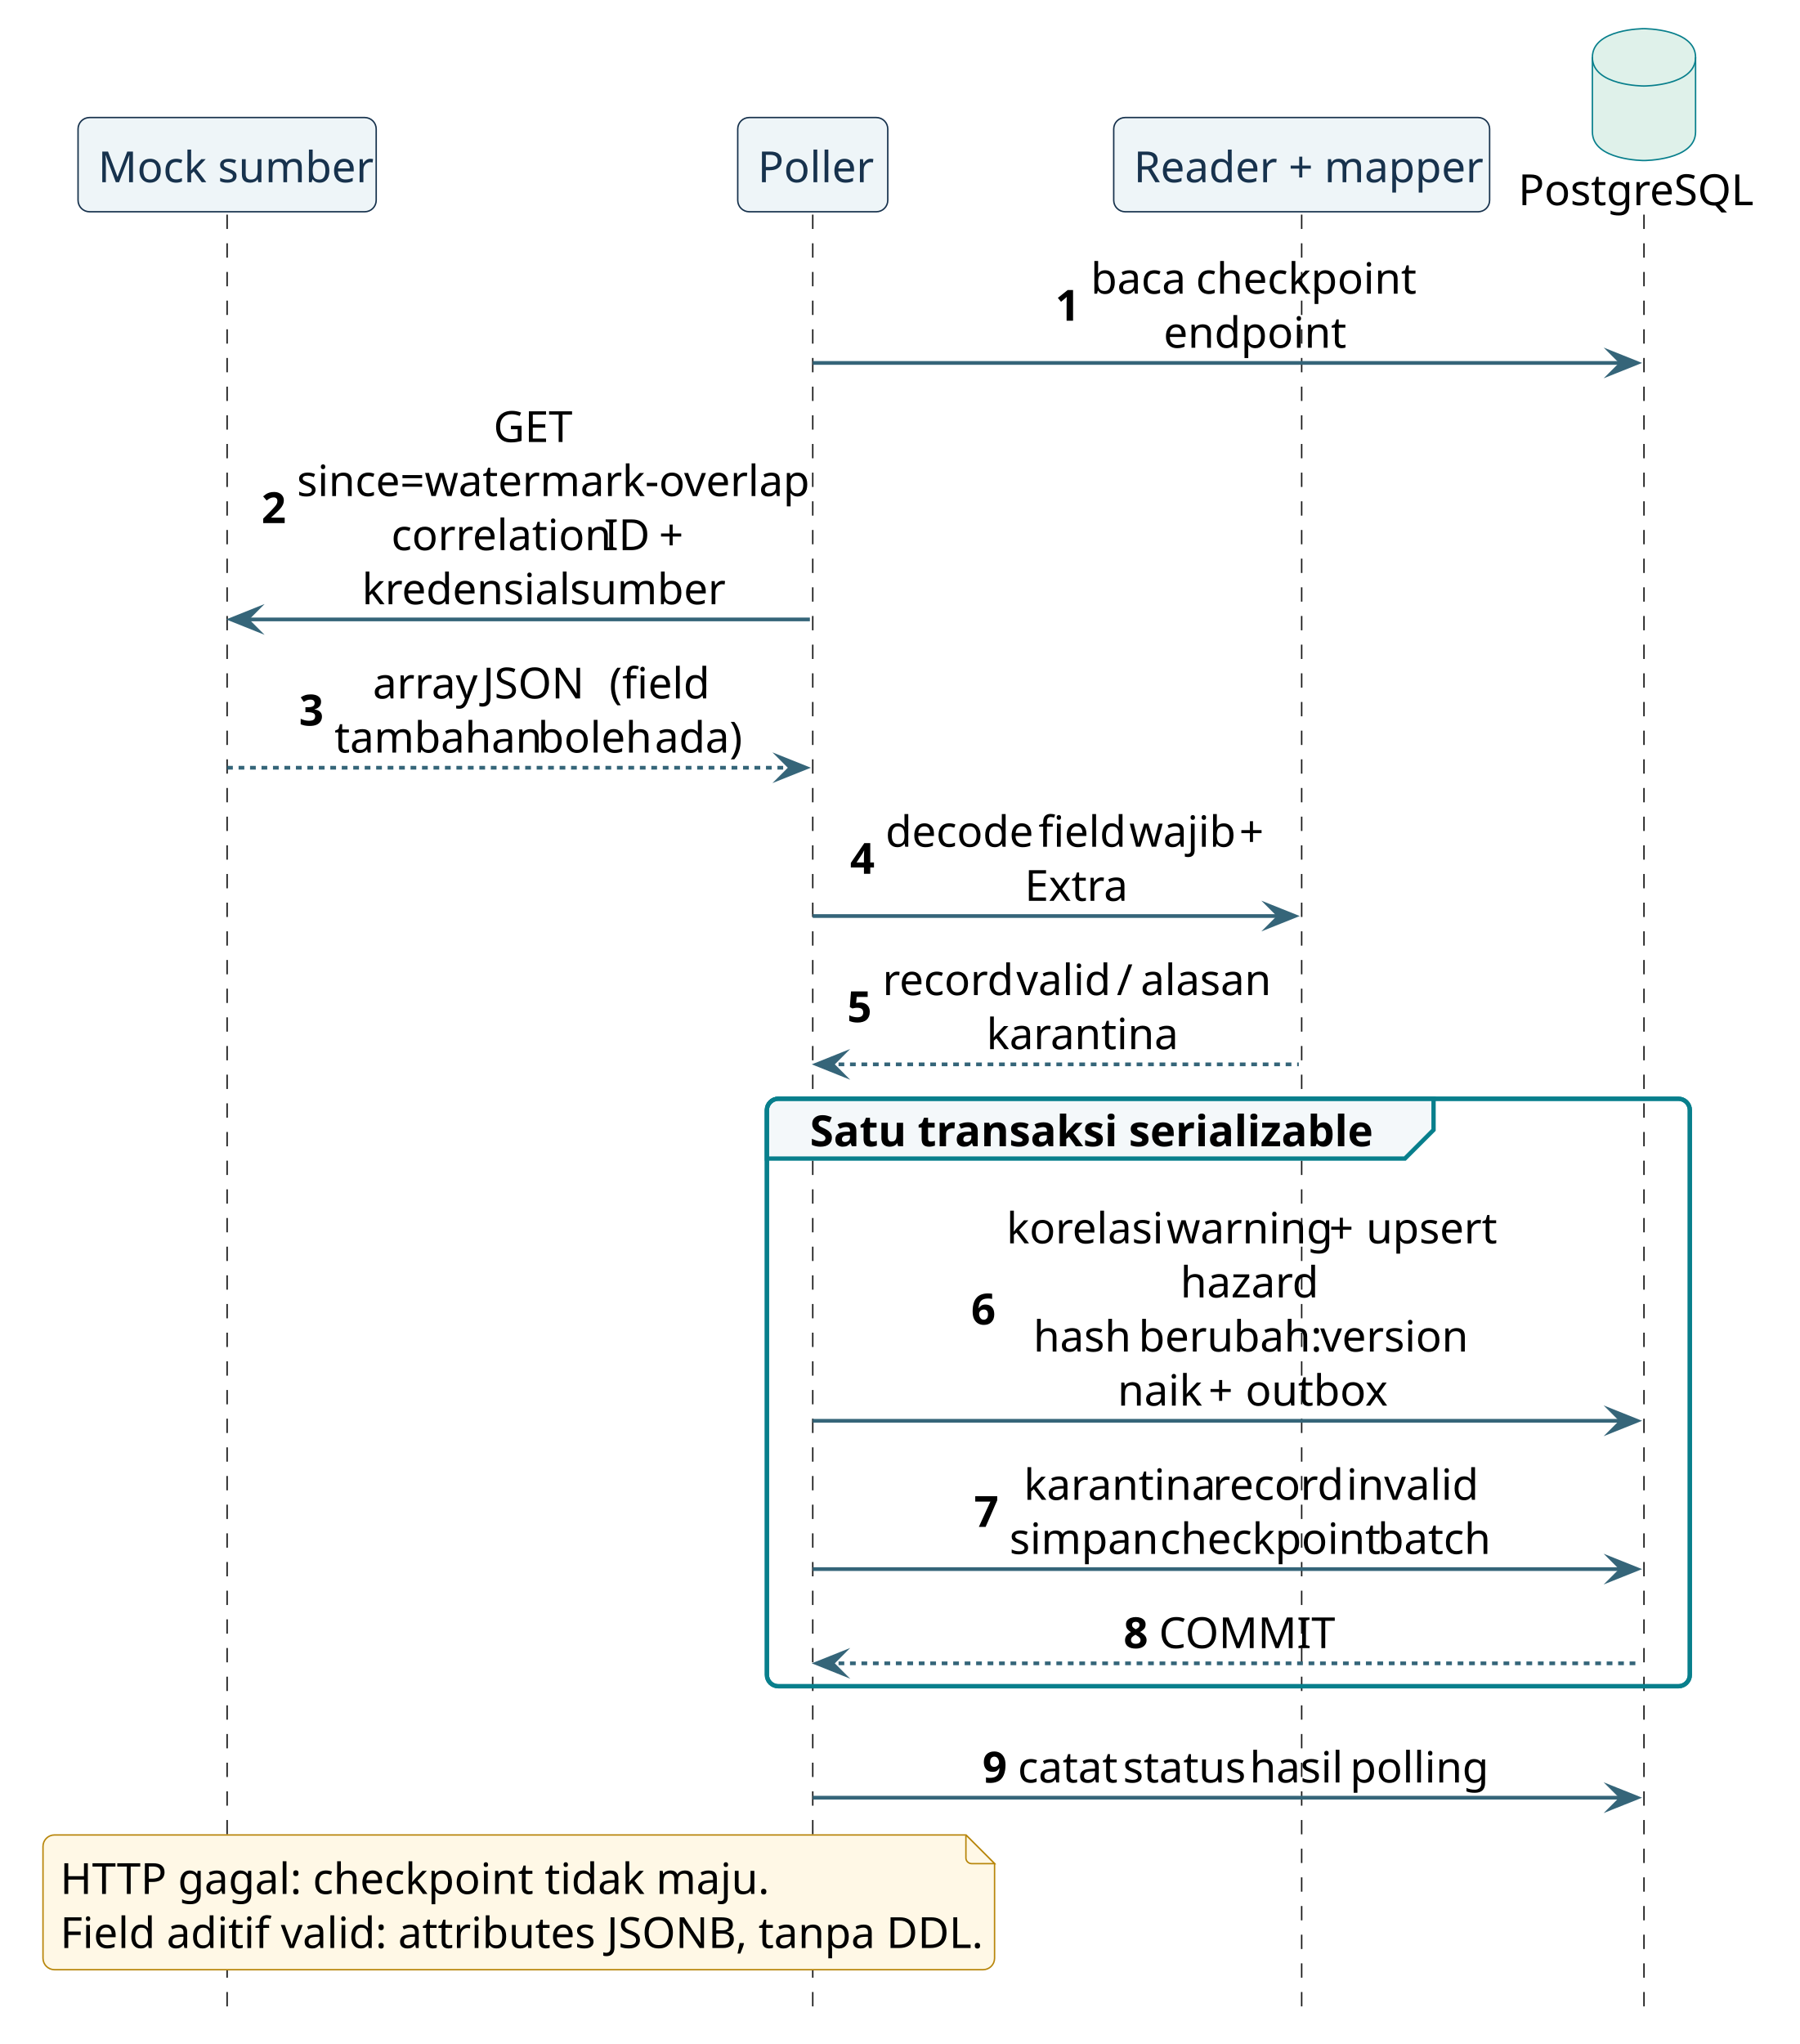
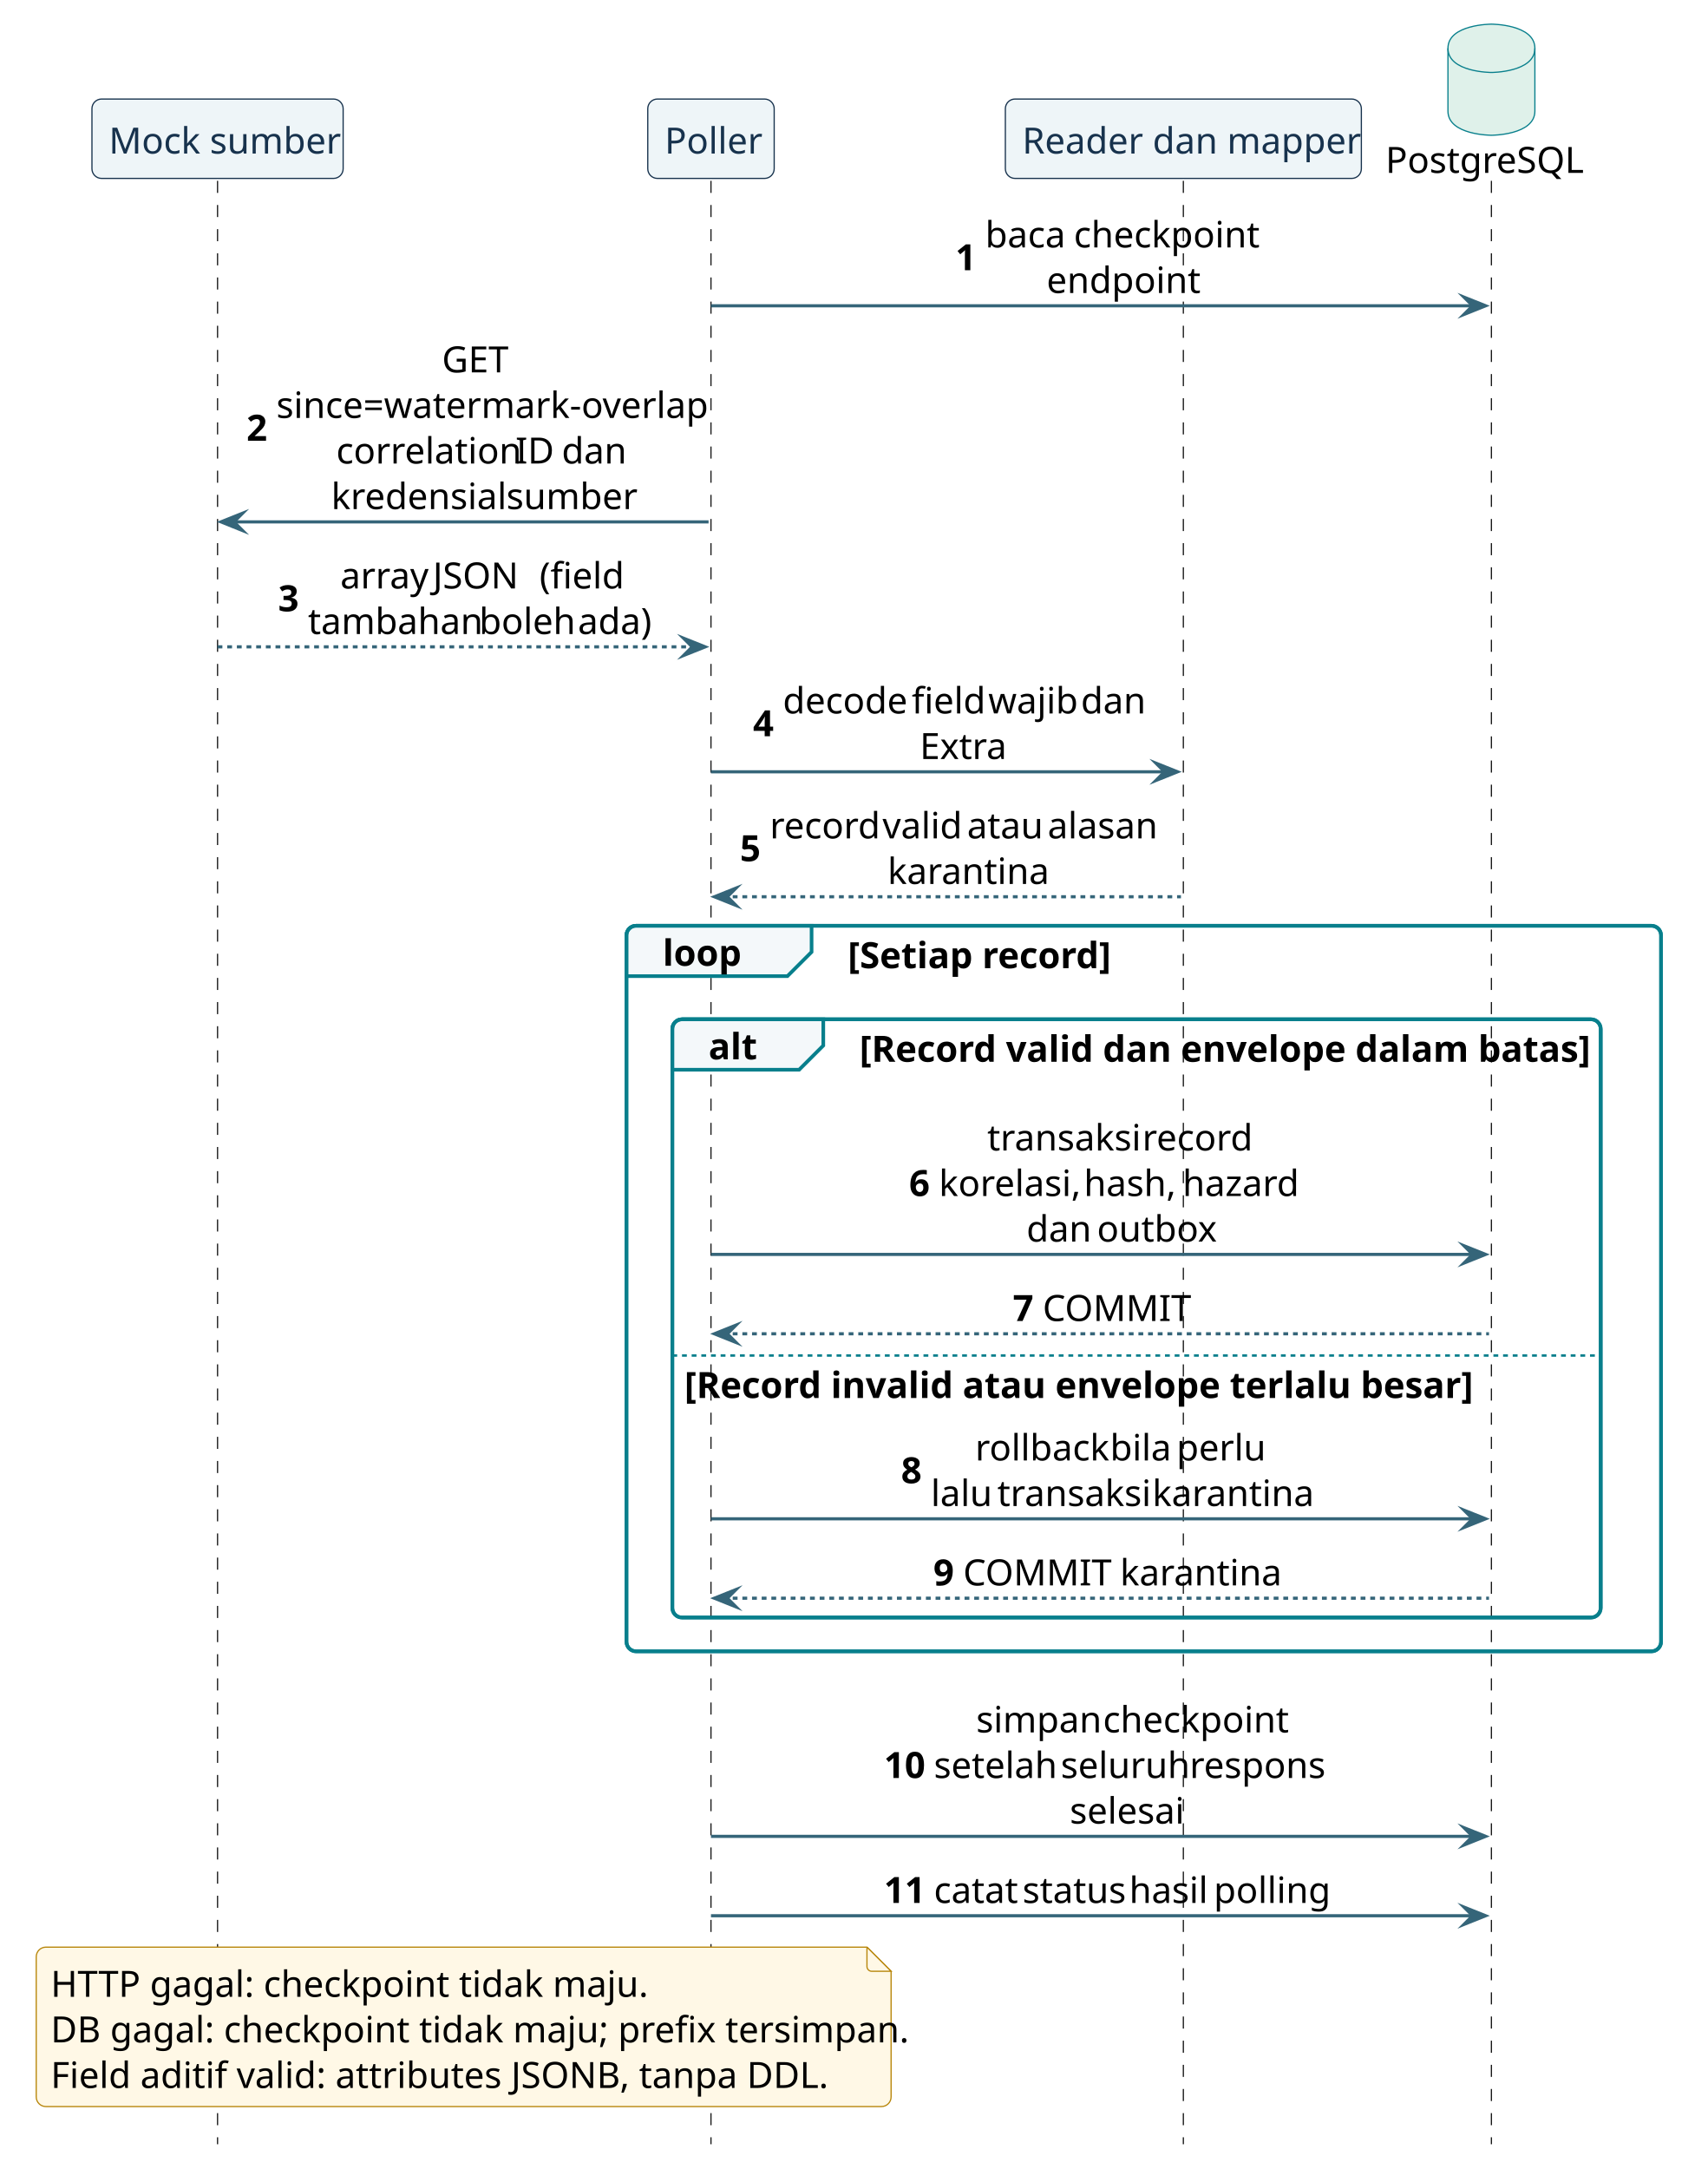
- <svg xmlns="http://www.w3.org/2000/svg" version="1.1" data-diagram-type="SEQUENCE" style="width:628px;height:713px;background:#FFFFFF;" width="628px" height="713px" viewBox="0 0 628 713" zoomAndPan="magnify" preserveAspectRatio="none" contentStyleType="text/css">
+ <svg xmlns="http://www.w3.org/2000/svg" version="1.1" data-diagram-type="SEQUENCE" style="width:707px;height:898px;background:#FFFFFF;" width="707px" height="898px" viewBox="0 0 707 898" zoomAndPan="magnify" preserveAspectRatio="none" contentStyleType="text/css">
  <defs />
  <g font-family="sans-serif" lengthAdjust="spacing">
-     <rect x="267.565" y="383.273" width="322.01" height="204.938" fill="none" style="stroke:#087F8C;stroke-width:1.5;" rx="4" ry="4" />
+     <rect x="259.408" y="383.273" width="428.423" height="300.406" fill="none" style="stroke:#087F8C;stroke-width:1.5;" rx="4" ry="4" />
+     <rect x="278.408" y="422.008" width="384.423" height="247.672" fill="none" style="stroke:#087F8C;stroke-width:1.5;" rx="4" ry="4" />
    <g>
-       <rect x="75.742" y="74.867" width="8" height="627.945" fill="#000" fill-opacity="0" />
-       <line x1="79.242" y1="74.867" x2="79.242" y2="702.813" style="stroke:#181818;stroke-width:0.5;stroke-dasharray:5,5;" />
+       <rect x="86.585" y="74.867" width="8" height="812.883" fill="#000" fill-opacity="0" />
+       <line x1="90.085" y1="74.867" x2="90.085" y2="887.75" style="stroke:#181818;stroke-width:0.5;stroke-dasharray:5,5;" />
    </g>
    <g>
-       <rect x="280.065" y="74.867" width="8" height="627.945" fill="#000" fill-opacity="0" />
-       <line x1="283.565" y1="74.867" x2="283.565" y2="702.813" style="stroke:#181818;stroke-width:0.5;stroke-dasharray:5,5;" />
+       <rect x="290.908" y="74.867" width="8" height="812.883" fill="#000" fill-opacity="0" />
+       <line x1="294.408" y1="74.867" x2="294.408" y2="887.75" style="stroke:#181818;stroke-width:0.5;stroke-dasharray:5,5;" />
    </g>
    <g>
-       <rect x="450.646" y="74.867" width="8" height="627.945" fill="#000" fill-opacity="0" />
-       <line x1="454.146" y1="74.867" x2="454.146" y2="702.813" style="stroke:#181818;stroke-width:0.5;stroke-dasharray:5,5;" />
+       <rect x="486.516" y="74.867" width="8" height="812.883" fill="#000" fill-opacity="0" />
+       <line x1="490.016" y1="74.867" x2="490.016" y2="887.75" style="stroke:#181818;stroke-width:0.5;stroke-dasharray:5,5;" />
    </g>
    <g>
-       <rect x="570.075" y="74.867" width="8" height="627.945" fill="#000" fill-opacity="0" />
-       <line x1="573.575" y1="74.867" x2="573.575" y2="702.813" style="stroke:#181818;stroke-width:0.5;stroke-dasharray:5,5;" />
+       <rect x="614.079" y="74.867" width="8" height="812.883" fill="#000" fill-opacity="0" />
+       <line x1="617.579" y1="74.867" x2="617.579" y2="887.75" style="stroke:#181818;stroke-width:0.5;stroke-dasharray:5,5;" />
    </g>
-     <rect x="27.231" y="41" width="104.022" height="32.867" fill="#EEF5F8" style="stroke:#17324D;stroke-width:0.5;" rx="4" ry="4" />
-     <text x="34.231" y="63.571" fill="#17324D" font-size="15" textLength="90.022">Mock sumber</text>
-     <rect x="257.39" y="41" width="52.35" height="32.867" fill="#EEF5F8" style="stroke:#17324D;stroke-width:0.5;" rx="4" ry="4" />
-     <text x="264.39" y="63.571" fill="#17324D" font-size="15" textLength="38.35">Poller</text>
-     <rect x="388.57" y="41" width="131.151" height="32.867" fill="#EEF5F8" style="stroke:#17324D;stroke-width:0.5;" rx="4" ry="4" />
-     <text x="395.57" y="63.571" fill="#17324D" font-size="15" textLength="117.151">Reader + mapper</text>
-     <text x="529.721" y="71.571" fill="#000" font-size="15" textLength="81.709">PostgreSQL</text>
-     <path d="M555.575,20 C555.575,10 573.575,10 573.575,10 C573.575,10 591.575,10 591.575,20 L591.575,46 C591.575,56 573.575,56 573.575,56 C573.575,56 555.575,56 555.575,46 L555.575,20" style="stroke:#087F8C;stroke-width:0.5;" fill="#DFF1EA" />
-     <path d="M555.575,20 C555.575,30 573.575,30 573.575,30 C573.575,30 591.575,30 591.575,20" style="stroke:#087F8C;stroke-width:0.5;" fill="none" />
-     <polygon points="561.575,122.602,571.575,126.602,561.575,130.602,565.575,126.602" fill="#356579" style="stroke:#356579;stroke-width:1;stroke-linejoin:miter;stroke-miterlimit:10;" />
-     <line x1="283.565" y1="126.602" x2="567.575" y2="126.602" style="stroke:#356579;stroke-width:1.3;" />
-     <text x="368.196" y="111.872" fill="#000" font-size="15" font-weight="700">1</text>
-     <text x="380.538" y="102.438" fill="#000" font-size="15" textLength="32.527">baca</text>
-     <text x="413.065" y="102.438" fill="#000" font-size="15"> </text>
-     <text x="417.233" y="102.438" fill="#000" font-size="15" textLength="71.711">checkpoint</text>
-     <text x="405.964" y="121.306" fill="#000" font-size="15" textLength="57.554">endpoint</text>
-     <polygon points="90.242,212.07,80.242,216.07,90.242,220.07,86.242,216.07" fill="#356579" style="stroke:#356579;stroke-width:1;stroke-linejoin:miter;stroke-miterlimit:10;" />
-     <line x1="84.242" y1="216.07" x2="282.565" y2="216.07" style="stroke:#356579;stroke-width:1.3;" />
-     <text x="91.242" y="182.474" fill="#000" font-size="15" font-weight="700">2</text>
-     <text x="172.157" y="154.173" fill="#000" font-size="15" textLength="30.835">GET</text>
-     <text x="103.584" y="173.04" fill="#000" font-size="15" textLength="167.981">since=watermark-overlap</text>
-     <text x="136.51" y="191.907" fill="#000" font-size="15" textLength="70.034">correlation</text>
-     <text x="206.544" y="191.907" fill="#000" font-size="15"> </text>
-     <text x="210.712" y="191.907" fill="#000" font-size="15" textLength="15">ID</text>
-     <text x="225.712" y="191.907" fill="#000" font-size="15"> </text>
-     <text x="229.879" y="191.907" fill="#000" font-size="15">+</text>
-     <text x="126.296" y="210.774" fill="#000" font-size="15" textLength="68.372">kredensial</text>
-     <text x="194.668" y="210.774" fill="#000" font-size="15"> </text>
-     <text x="198.835" y="210.774" fill="#000" font-size="15" textLength="50.017">sumber</text>
-     <polygon points="271.565,263.805,281.565,267.805,271.565,271.805,275.565,267.805" fill="#356579" style="stroke:#356579;stroke-width:1;stroke-linejoin:miter;stroke-miterlimit:10;" />
-     <line x1="79.242" y1="267.805" x2="277.565" y2="267.805" style="stroke:#356579;stroke-width:1.3;stroke-dasharray:2,2;" />
-     <text x="104.345" y="253.075" fill="#000" font-size="15" font-weight="700">3</text>
-     <text x="130.061" y="243.642" fill="#000" font-size="15" textLength="34.175">array</text>
-     <text x="164.236" y="243.642" fill="#000" font-size="15"> </text>
-     <text x="168.403" y="243.642" fill="#000" font-size="15" textLength="40.005">JSON</text>
-     <text x="208.408" y="243.642" fill="#000" font-size="15"> </text>
-     <text x="212.576" y="243.642" fill="#000" font-size="15" textLength="32.512">(field</text>
-     <text x="116.687" y="262.509" fill="#000" font-size="15" textLength="66.716">tambahan</text>
-     <text x="183.403" y="262.509" fill="#000" font-size="15"> </text>
-     <text x="187.571" y="262.509" fill="#000" font-size="15" textLength="36.702">boleh</text>
-     <text x="224.272" y="262.509" fill="#000" font-size="15"> </text>
-     <text x="228.44" y="262.509" fill="#000" font-size="15" textLength="30.022">ada)</text>
-     <polygon points="442.146,315.539,452.146,319.539,442.146,323.539,446.146,319.539" fill="#356579" style="stroke:#356579;stroke-width:1;stroke-linejoin:miter;stroke-miterlimit:10;" />
-     <line x1="283.565" y1="319.539" x2="448.146" y2="319.539" style="stroke:#356579;stroke-width:1.3;" />
-     <text x="296.598" y="304.81" fill="#000" font-size="15" font-weight="700">4</text>
-     <text x="308.94" y="295.376" fill="#000" font-size="15" textLength="49.211">decode</text>
-     <text x="358.151" y="295.376" fill="#000" font-size="15"> </text>
-     <text x="362.319" y="295.376" fill="#000" font-size="15" textLength="27.517">field</text>
-     <text x="389.836" y="295.376" fill="#000" font-size="15"> </text>
-     <text x="394.003" y="295.376" fill="#000" font-size="15" textLength="34.182">wajib</text>
-     <text x="428.186" y="295.376" fill="#000" font-size="15"> </text>
-     <text x="432.353" y="295.376" fill="#000" font-size="15">+</text>
-     <text x="357.521" y="314.243" fill="#000" font-size="15" textLength="35.01">Extra</text>
-     <polygon points="294.565,367.273,284.565,371.273,294.565,375.273,290.565,371.273" fill="#356579" style="stroke:#356579;stroke-width:1;stroke-linejoin:miter;stroke-miterlimit:10;" />
-     <line x1="288.565" y1="371.273" x2="453.146" y2="371.273" style="stroke:#356579;stroke-width:1.3;stroke-dasharray:2,2;" />
-     <text x="295.565" y="356.544" fill="#000" font-size="15" font-weight="700">5</text>
-     <text x="307.907" y="347.11" fill="#000" font-size="15" textLength="42.517">record</text>
-     <text x="350.424" y="347.11" fill="#000" font-size="15"> </text>
-     <text x="354.592" y="347.11" fill="#000" font-size="15" textLength="30.85">valid</text>
-     <text x="385.441" y="347.11" fill="#000" font-size="15"> </text>
-     <text x="389.609" y="347.11" fill="#000" font-size="15">/</text>
-     <text x="393.776" y="347.11" fill="#000" font-size="15"> </text>
-     <text x="397.944" y="347.11" fill="#000" font-size="15" textLength="44.202">alasan</text>
-     <text x="344.173" y="365.978" fill="#000" font-size="15" textLength="61.707">karantina</text>
-     <path d="M271.565,383.273 L500.16,383.273 L500.16,394.141 L490.16,404.141 L267.565,404.141 L267.565,387.273 A4,4 0 0 1 271.565,383.273" style="stroke:#087F8C;stroke-width:1.5;" fill="#F4F8FA" />
-     <rect x="267.565" y="383.273" width="322.01" height="204.938" fill="none" style="stroke:#087F8C;stroke-width:1.5;" rx="4" ry="4" />
-     <text x="282.565" y="399.845" fill="#000" font-size="15" textLength="187.595" font-weight="700">Satu transaksi serializable</text>
-     <polygon points="561.575,491.609,571.575,495.609,561.575,499.609,565.575,495.609" fill="#356579" style="stroke:#356579;stroke-width:1;stroke-linejoin:miter;stroke-miterlimit:10;" />
-     <line x1="283.565" y1="495.609" x2="567.575" y2="495.609" style="stroke:#356579;stroke-width:1.3;" />
-     <text x="338.815" y="462.013" fill="#000" font-size="15" font-weight="700">6</text>
-     <text x="351.157" y="433.712" fill="#000" font-size="15" textLength="51.687">korelasi</text>
-     <text x="402.844" y="433.712" fill="#000" font-size="15"> </text>
-     <text x="407.012" y="433.712" fill="#000" font-size="15" textLength="52.529">warning</text>
-     <text x="459.541" y="433.712" fill="#000" font-size="15"> </text>
-     <text x="463.709" y="433.712" fill="#000" font-size="15">+</text>
-     <text x="472.468" y="433.712" fill="#000" font-size="15"> </text>
-     <text x="476.636" y="433.712" fill="#000" font-size="15" textLength="41.689">upsert</text>
-     <text x="411.809" y="452.579" fill="#000" font-size="15" textLength="45.864">hazard</text>
-     <text x="360.525" y="471.446" fill="#000" font-size="15" textLength="32.527">hash</text>
-     <text x="393.052" y="471.446" fill="#000" font-size="15"> </text>
-     <text x="397.219" y="471.446" fill="#000" font-size="15" textLength="59.216">berubah:</text>
-     <text x="456.436" y="471.446" fill="#000" font-size="15"> </text>
-     <text x="460.603" y="471.446" fill="#000" font-size="15" textLength="48.354">version</text>
-     <text x="389.917" y="490.313" fill="#000" font-size="15" textLength="27.517">naik</text>
-     <text x="417.434" y="490.313" fill="#000" font-size="15"> </text>
-     <text x="421.602" y="490.313" fill="#000" font-size="15">+</text>
-     <text x="430.361" y="490.313" fill="#000" font-size="15"> </text>
-     <text x="434.529" y="490.313" fill="#000" font-size="15" textLength="45.037">outbox</text>
-     <polygon points="561.575,543.344,571.575,547.344,561.575,551.344,565.575,547.344" fill="#356579" style="stroke:#356579;stroke-width:1;stroke-linejoin:miter;stroke-miterlimit:10;" />
-     <line x1="283.565" y1="547.344" x2="567.575" y2="547.344" style="stroke:#356579;stroke-width:1.3;" />
-     <text x="339.851" y="532.614" fill="#000" font-size="15" font-weight="700">7</text>
-     <text x="357.2" y="523.181" fill="#000" font-size="15" textLength="61.707">karantina</text>
-     <text x="418.906" y="523.181" fill="#000" font-size="15"> </text>
-     <text x="423.074" y="523.181" fill="#000" font-size="15" textLength="42.517">record</text>
-     <text x="465.591" y="523.181" fill="#000" font-size="15"> </text>
-     <text x="469.758" y="523.181" fill="#000" font-size="15" textLength="42.524">invalid</text>
-     <text x="352.194" y="542.048" fill="#000" font-size="15" textLength="48.354">simpan</text>
-     <text x="400.548" y="542.048" fill="#000" font-size="15"> </text>
-     <text x="404.716" y="542.048" fill="#000" font-size="15" textLength="71.711">checkpoint</text>
-     <text x="476.427" y="542.048" fill="#000" font-size="15"> </text>
-     <text x="480.595" y="542.048" fill="#000" font-size="15" textLength="36.694">batch</text>
-     <polygon points="294.565,576.211,284.565,580.211,294.565,584.211,290.565,580.211" fill="#356579" style="stroke:#356579;stroke-width:1;stroke-linejoin:miter;stroke-miterlimit:10;" />
-     <line x1="288.565" y1="580.211" x2="572.575" y2="580.211" style="stroke:#356579;stroke-width:1.3;stroke-dasharray:2,2;" />
-     <text x="391.989" y="574.915" fill="#000" font-size="15" font-weight="700">8</text>
-     <text x="404.331" y="574.915" fill="#000" font-size="15" textLength="60.82">COMMIT</text>
-     <polygon points="561.575,623.078,571.575,627.078,561.575,631.078,565.575,627.078" fill="#356579" style="stroke:#356579;stroke-width:1;stroke-linejoin:miter;stroke-miterlimit:10;" />
-     <line x1="283.565" y1="627.078" x2="567.575" y2="627.078" style="stroke:#356579;stroke-width:1.3;" />
-     <text x="342.77" y="621.782" fill="#000" font-size="15" font-weight="700">9</text>
-     <text x="355.112" y="621.782" fill="#000" font-size="15" textLength="32.52">catat</text>
-     <text x="387.632" y="621.782" fill="#000" font-size="15"> </text>
-     <text x="391.799" y="621.782" fill="#000" font-size="15" textLength="40.02">status</text>
-     <text x="431.819" y="621.782" fill="#000" font-size="15"> </text>
-     <text x="435.986" y="621.782" fill="#000" font-size="15" textLength="30.85">hasil</text>
-     <text x="466.836" y="621.782" fill="#000" font-size="15"> </text>
-     <text x="471.004" y="621.782" fill="#000" font-size="15" textLength="43.367">polling</text>
-     <path d="M15,644.078 L15,683.078 A4,4 0 0 0 19,687.078 L343,687.078 A4,4 0 0 0 347,683.078 L347,650.078 L337,640.078 L19,640.078 A4,4 0 0 0 15,644.078" style="stroke:#B8860B;stroke-width:0.5;" fill="#FFF8E6" />
-     <path d="M337,640.078 L337,648.078 A2,2 0 0 0 339,650.078 L347,650.078 L337,640.078" style="stroke:#B8860B;stroke-width:0.5;" fill="#FFF8E6" />
-     <text x="21" y="660.649" fill="#000" font-size="15" textLength="236.777">HTTP gagal: checkpoint tidak maju.</text>
-     <text x="21" y="679.517" fill="#000" font-size="15" textLength="311.807">Field aditif valid: attributes JSONB, tanpa DDL.</text>
+     <rect x="38.074" y="41" width="104.022" height="32.867" fill="#EEF5F8" style="stroke:#17324D;stroke-width:0.5;" rx="4" ry="4" />
+     <text x="45.074" y="63.571" fill="#17324D" font-size="15" textLength="90.022">Mock sumber</text>
+     <rect x="268.234" y="41" width="52.35" height="32.867" fill="#EEF5F8" style="stroke:#17324D;stroke-width:0.5;" rx="4" ry="4" />
+     <text x="275.234" y="63.571" fill="#17324D" font-size="15" textLength="38.35">Poller</text>
+     <rect x="416.307" y="41" width="147.418" height="32.867" fill="#EEF5F8" style="stroke:#17324D;stroke-width:0.5;" rx="4" ry="4" />
+     <text x="423.307" y="63.571" fill="#17324D" font-size="15" textLength="133.418">Reader dan mapper</text>
+     <text x="573.725" y="71.571" fill="#000" font-size="15" textLength="81.709">PostgreSQL</text>
+     <path d="M599.579,20 C599.579,10 617.579,10 617.579,10 C617.579,10 635.579,10 635.579,20 L635.579,46 C635.579,56 617.579,56 617.579,56 C617.579,56 599.579,56 599.579,46 L599.579,20" style="stroke:#087F8C;stroke-width:0.5;" fill="#DFF1EA" />
+     <path d="M599.579,20 C599.579,30 617.579,30 617.579,30 C617.579,30 635.579,30 635.579,20" style="stroke:#087F8C;stroke-width:0.5;" fill="none" />
+     <polygon points="605.579,122.602,615.579,126.602,605.579,130.602,609.579,126.602" fill="#356579" style="stroke:#356579;stroke-width:1;stroke-linejoin:miter;stroke-miterlimit:10;" />
+     <line x1="294.408" y1="126.602" x2="611.579" y2="126.602" style="stroke:#356579;stroke-width:1.3;" />
+     <text x="395.62" y="111.872" fill="#000" font-size="15" font-weight="700">1</text>
+     <text x="407.962" y="102.438" fill="#000" font-size="15" textLength="32.527">baca</text>
+     <text x="440.489" y="102.438" fill="#000" font-size="15"> </text>
+     <text x="444.656" y="102.438" fill="#000" font-size="15" textLength="71.711">checkpoint</text>
+     <text x="433.388" y="121.306" fill="#000" font-size="15" textLength="57.554">endpoint</text>
+     <polygon points="101.085,212.07,91.085,216.07,101.085,220.07,97.085,216.07" fill="#356579" style="stroke:#356579;stroke-width:1;stroke-linejoin:miter;stroke-miterlimit:10;" />
+     <line x1="95.085" y1="216.07" x2="293.408" y2="216.07" style="stroke:#356579;stroke-width:1.3;" />
+     <text x="102.085" y="182.474" fill="#000" font-size="15" font-weight="700">2</text>
+     <text x="183" y="154.173" fill="#000" font-size="15" textLength="30.835">GET</text>
+     <text x="114.427" y="173.04" fill="#000" font-size="15" textLength="167.981">since=watermark-overlap</text>
+     <text x="139.22" y="191.907" fill="#000" font-size="15" textLength="70.034">correlation</text>
+     <text x="209.254" y="191.907" fill="#000" font-size="15"> </text>
+     <text x="213.422" y="191.907" fill="#000" font-size="15" textLength="15">ID</text>
+     <text x="228.422" y="191.907" fill="#000" font-size="15"> </text>
+     <text x="232.589" y="191.907" fill="#000" font-size="15" textLength="25.027">dan</text>
+     <text x="137.14" y="210.774" fill="#000" font-size="15" textLength="68.372">kredensial</text>
+     <text x="205.511" y="210.774" fill="#000" font-size="15"> </text>
+     <text x="209.679" y="210.774" fill="#000" font-size="15" textLength="50.017">sumber</text>
+     <polygon points="282.408,263.805,292.408,267.805,282.408,271.805,286.408,267.805" fill="#356579" style="stroke:#356579;stroke-width:1;stroke-linejoin:miter;stroke-miterlimit:10;" />
+     <line x1="90.085" y1="267.805" x2="288.408" y2="267.805" style="stroke:#356579;stroke-width:1.3;stroke-dasharray:2,2;" />
+     <text x="115.188" y="253.075" fill="#000" font-size="15" font-weight="700">3</text>
+     <text x="140.905" y="243.642" fill="#000" font-size="15" textLength="34.175">array</text>
+     <text x="175.079" y="243.642" fill="#000" font-size="15"> </text>
+     <text x="179.247" y="243.642" fill="#000" font-size="15" textLength="40.005">JSON</text>
+     <text x="219.252" y="243.642" fill="#000" font-size="15"> </text>
+     <text x="223.419" y="243.642" fill="#000" font-size="15" textLength="32.512">(field</text>
+     <text x="127.531" y="262.509" fill="#000" font-size="15" textLength="66.716">tambahan</text>
+     <text x="194.247" y="262.509" fill="#000" font-size="15"> </text>
+     <text x="198.414" y="262.509" fill="#000" font-size="15" textLength="36.702">boleh</text>
+     <text x="235.116" y="262.509" fill="#000" font-size="15"> </text>
+     <text x="239.283" y="262.509" fill="#000" font-size="15" textLength="30.022">ada)</text>
+     <polygon points="478.016,315.539,488.016,319.539,478.016,323.539,482.016,319.539" fill="#356579" style="stroke:#356579;stroke-width:1;stroke-linejoin:miter;stroke-miterlimit:10;" />
+     <line x1="294.408" y1="319.539" x2="484.016" y2="319.539" style="stroke:#356579;stroke-width:1.3;" />
+     <text x="311.821" y="304.81" fill="#000" font-size="15" font-weight="700">4</text>
+     <text x="324.163" y="295.376" fill="#000" font-size="15" textLength="49.211">decode</text>
+     <text x="373.375" y="295.376" fill="#000" font-size="15"> </text>
+     <text x="377.542" y="295.376" fill="#000" font-size="15" textLength="27.517">field</text>
+     <text x="405.059" y="295.376" fill="#000" font-size="15"> </text>
+     <text x="409.227" y="295.376" fill="#000" font-size="15" textLength="34.182">wajib</text>
+     <text x="443.409" y="295.376" fill="#000" font-size="15"> </text>
+     <text x="447.576" y="295.376" fill="#000" font-size="15" textLength="25.027">dan</text>
+     <text x="380.878" y="314.243" fill="#000" font-size="15" textLength="35.01">Extra</text>
+     <polygon points="305.408,367.273,295.408,371.273,305.408,375.273,301.408,371.273" fill="#356579" style="stroke:#356579;stroke-width:1;stroke-linejoin:miter;stroke-miterlimit:10;" />
+     <line x1="299.408" y1="371.273" x2="489.016" y2="371.273" style="stroke:#356579;stroke-width:1.3;stroke-dasharray:2,2;" />
+     <text x="306.408" y="356.544" fill="#000" font-size="15" font-weight="700">5</text>
+     <text x="318.751" y="347.11" fill="#000" font-size="15" textLength="42.517">record</text>
+     <text x="361.268" y="347.11" fill="#000" font-size="15"> </text>
+     <text x="365.435" y="347.11" fill="#000" font-size="15" textLength="30.85">valid</text>
+     <text x="396.285" y="347.11" fill="#000" font-size="15"> </text>
+     <text x="400.452" y="347.11" fill="#000" font-size="15" textLength="29.194">atau</text>
+     <text x="429.647" y="347.11" fill="#000" font-size="15"> </text>
+     <text x="433.814" y="347.11" fill="#000" font-size="15" textLength="44.202">alasan</text>
+     <text x="367.53" y="365.978" fill="#000" font-size="15" textLength="61.707">karantina</text>
+     <path d="M263.408,383.273 L336.064,383.273 L336.064,394.141 L326.064,404.141 L259.408,404.141 L259.408,387.273 A4,4 0 0 1 263.408,383.273" style="stroke:#087F8C;stroke-width:1.5;" fill="#F4F8FA" />
+     <rect x="259.408" y="383.273" width="428.423" height="300.406" fill="none" style="stroke:#087F8C;stroke-width:1.5;" rx="4" ry="4" />
+     <text x="274.408" y="399.845" fill="#000" font-size="15" textLength="31.655" font-weight="700">loop</text>
+     <text x="351.064" y="400.845" fill="#000" font-size="15" textLength="105.857" font-weight="700">[Setiap record]</text>
+     <path d="M282.408,422.008 L340.913,422.008 L340.913,432.875 L330.913,442.875 L278.408,442.875 L278.408,426.008 A4,4 0 0 1 282.408,422.008" style="stroke:#087F8C;stroke-width:1.5;" fill="#F4F8FA" />
+     <rect x="278.408" y="422.008" width="384.423" height="247.672" fill="none" style="stroke:#087F8C;stroke-width:1.5;" rx="4" ry="4" />
+     <text x="293.408" y="438.579" fill="#000" font-size="15" textLength="17.505" font-weight="700">alt</text>
+     <text x="355.913" y="439.579" fill="#000" font-size="15" textLength="290.918" font-weight="700">[Record valid dan envelope dalam batas]</text>
+     <polygon points="605.579,515.344,615.579,519.344,605.579,523.344,609.579,519.344" fill="#356579" style="stroke:#356579;stroke-width:1;stroke-linejoin:miter;stroke-miterlimit:10;" />
+     <line x1="294.408" y1="519.344" x2="611.579" y2="519.344" style="stroke:#356579;stroke-width:1.3;" />
+     <text x="376.449" y="495.181" fill="#000" font-size="15" font-weight="700">6</text>
+     <text x="408.812" y="476.313" fill="#000" font-size="15" textLength="60.022">transaksi</text>
+     <text x="468.834" y="476.313" fill="#000" font-size="15"> </text>
+     <text x="473.001" y="476.313" fill="#000" font-size="15" textLength="42.517">record</text>
+     <text x="388.791" y="495.181" fill="#000" font-size="15" textLength="55.854">korelasi,</text>
+     <text x="444.646" y="495.181" fill="#000" font-size="15"> </text>
+     <text x="448.813" y="495.181" fill="#000" font-size="15" textLength="36.694">hash,</text>
+     <text x="485.507" y="495.181" fill="#000" font-size="15"> </text>
+     <text x="489.675" y="495.181" fill="#000" font-size="15" textLength="45.864">hazard</text>
+     <text x="425.05" y="514.048" fill="#000" font-size="15" textLength="25.027">dan</text>
+     <text x="450.076" y="514.048" fill="#000" font-size="15"> </text>
+     <text x="454.244" y="514.048" fill="#000" font-size="15" textLength="45.037">outbox</text>
+     <polygon points="305.408,548.211,295.408,552.211,305.408,556.211,301.408,552.211" fill="#356579" style="stroke:#356579;stroke-width:1;stroke-linejoin:miter;stroke-miterlimit:10;" />
+     <line x1="299.408" y1="552.211" x2="616.579" y2="552.211" style="stroke:#356579;stroke-width:1.3;stroke-dasharray:2,2;" />
+     <text x="419.413" y="546.915" fill="#000" font-size="15" font-weight="700">7</text>
+     <text x="431.755" y="546.915" fill="#000" font-size="15" textLength="60.82">COMMIT</text>
+     <line x1="278.408" y1="561.211" x2="662.831" y2="561.211" style="stroke:#087F8C;stroke-width:1;stroke-dasharray:2,2;" />
+     <text x="283.408" y="578.782" fill="#000" font-size="15" textLength="310.928" font-weight="700">[Record invalid atau envelope terlalu besar]</text>
+     <polygon points="605.579,624.813,615.579,628.813,605.579,632.813,609.579,628.813" fill="#356579" style="stroke:#356579;stroke-width:1;stroke-linejoin:miter;stroke-miterlimit:10;" />
+     <line x1="294.408" y1="628.813" x2="611.579" y2="628.813" style="stroke:#356579;stroke-width:1.3;" />
+     <text x="373.116" y="614.083" fill="#000" font-size="15" font-weight="700">8</text>
+     <text x="403.802" y="604.649" fill="#000" font-size="15" textLength="51.687">rollback</text>
+     <text x="455.489" y="604.649" fill="#000" font-size="15"> </text>
+     <text x="459.656" y="604.649" fill="#000" font-size="15" textLength="23.35">bila</text>
+     <text x="483.006" y="604.649" fill="#000" font-size="15"> </text>
+     <text x="487.174" y="604.649" fill="#000" font-size="15" textLength="33.354">perlu</text>
+     <text x="385.458" y="623.517" fill="#000" font-size="15" textLength="23.35">lalu</text>
+     <text x="408.808" y="623.517" fill="#000" font-size="15"> </text>
+     <text x="412.976" y="623.517" fill="#000" font-size="15" textLength="60.022">transaksi</text>
+     <text x="472.998" y="623.517" fill="#000" font-size="15"> </text>
+     <text x="477.165" y="623.517" fill="#000" font-size="15" textLength="61.707">karantina</text>
+     <polygon points="305.408,657.68,295.408,661.68,305.408,665.68,301.408,661.68" fill="#356579" style="stroke:#356579;stroke-width:1;stroke-linejoin:miter;stroke-miterlimit:10;" />
+     <line x1="299.408" y1="661.68" x2="616.579" y2="661.68" style="stroke:#356579;stroke-width:1.3;stroke-dasharray:2,2;" />
+     <text x="386.476" y="656.384" fill="#000" font-size="15" font-weight="700">9</text>
+     <text x="398.818" y="656.384" fill="#000" font-size="15" textLength="60.82">COMMIT</text>
+     <text x="459.638" y="656.384" fill="#000" font-size="15"> </text>
+     <text x="463.806" y="656.384" fill="#000" font-size="15" textLength="61.707">karantina</text>
+     <polygon points="605.579,756.281,615.579,760.281,605.579,764.281,609.579,760.281" fill="#356579" style="stroke:#356579;stroke-width:1;stroke-linejoin:miter;stroke-miterlimit:10;" />
+     <line x1="294.408" y1="760.281" x2="611.579" y2="760.281" style="stroke:#356579;stroke-width:1.3;" />
+     <text x="366.019" y="736.118" fill="#000" font-size="15" textLength="16.685" font-weight="700">10</text>
+     <text x="404.219" y="717.251" fill="#000" font-size="15" textLength="48.354">simpan</text>
+     <text x="452.574" y="717.251" fill="#000" font-size="15"> </text>
+     <text x="456.741" y="717.251" fill="#000" font-size="15" textLength="71.711">checkpoint</text>
+     <text x="386.704" y="736.118" fill="#000" font-size="15" textLength="48.369">setelah</text>
+     <text x="435.073" y="736.118" fill="#000" font-size="15"> </text>
+     <text x="439.24" y="736.118" fill="#000" font-size="15" textLength="49.197">seluruh</text>
+     <text x="488.437" y="736.118" fill="#000" font-size="15"> </text>
+     <text x="492.604" y="736.118" fill="#000" font-size="15" textLength="53.364">respons</text>
+     <text x="442.99" y="754.985" fill="#000" font-size="15" textLength="46.692">selesai</text>
+     <polygon points="605.579,789.148,615.579,793.148,605.579,797.148,609.579,793.148" fill="#356579" style="stroke:#356579;stroke-width:1;stroke-linejoin:miter;stroke-miterlimit:10;" />
+     <line x1="294.408" y1="793.148" x2="611.579" y2="793.148" style="stroke:#356579;stroke-width:1.3;" />
+     <text x="366.023" y="787.853" fill="#000" font-size="15" textLength="16.685" font-weight="700">11</text>
+     <text x="386.707" y="787.853" fill="#000" font-size="15" textLength="32.52">catat</text>
+     <text x="419.227" y="787.853" fill="#000" font-size="15"> </text>
+     <text x="423.394" y="787.853" fill="#000" font-size="15" textLength="40.02">status</text>
+     <text x="463.414" y="787.853" fill="#000" font-size="15"> </text>
+     <text x="467.581" y="787.853" fill="#000" font-size="15" textLength="30.85">hasil</text>
+     <text x="498.431" y="787.853" fill="#000" font-size="15"> </text>
+     <text x="502.598" y="787.853" fill="#000" font-size="15" textLength="43.367">polling</text>
+     <path d="M15,810.148 L15,868.148 A4,4 0 0 0 19,872.148 L365,872.148 A4,4 0 0 0 369,868.148 L369,816.148 L359,806.148 L19,806.148 A4,4 0 0 0 15,810.148" style="stroke:#B8860B;stroke-width:0.5;" fill="#FFF8E6" />
+     <path d="M359,806.148 L359,814.148 A2,2 0 0 0 361,816.148 L369,816.148 L359,806.148" style="stroke:#B8860B;stroke-width:0.5;" fill="#FFF8E6" />
+     <text x="21" y="826.72" fill="#000" font-size="15" textLength="236.777">HTTP gagal: checkpoint tidak maju.</text>
+     <text x="21" y="845.587" fill="#000" font-size="15" textLength="333.494">DB gagal: checkpoint tidak maju; prefix tersimpan.</text>
+     <text x="21" y="864.454" fill="#000" font-size="15" textLength="311.807">Field aditif valid: attributes JSONB, tanpa DDL.</text>
  </g>
</svg>
